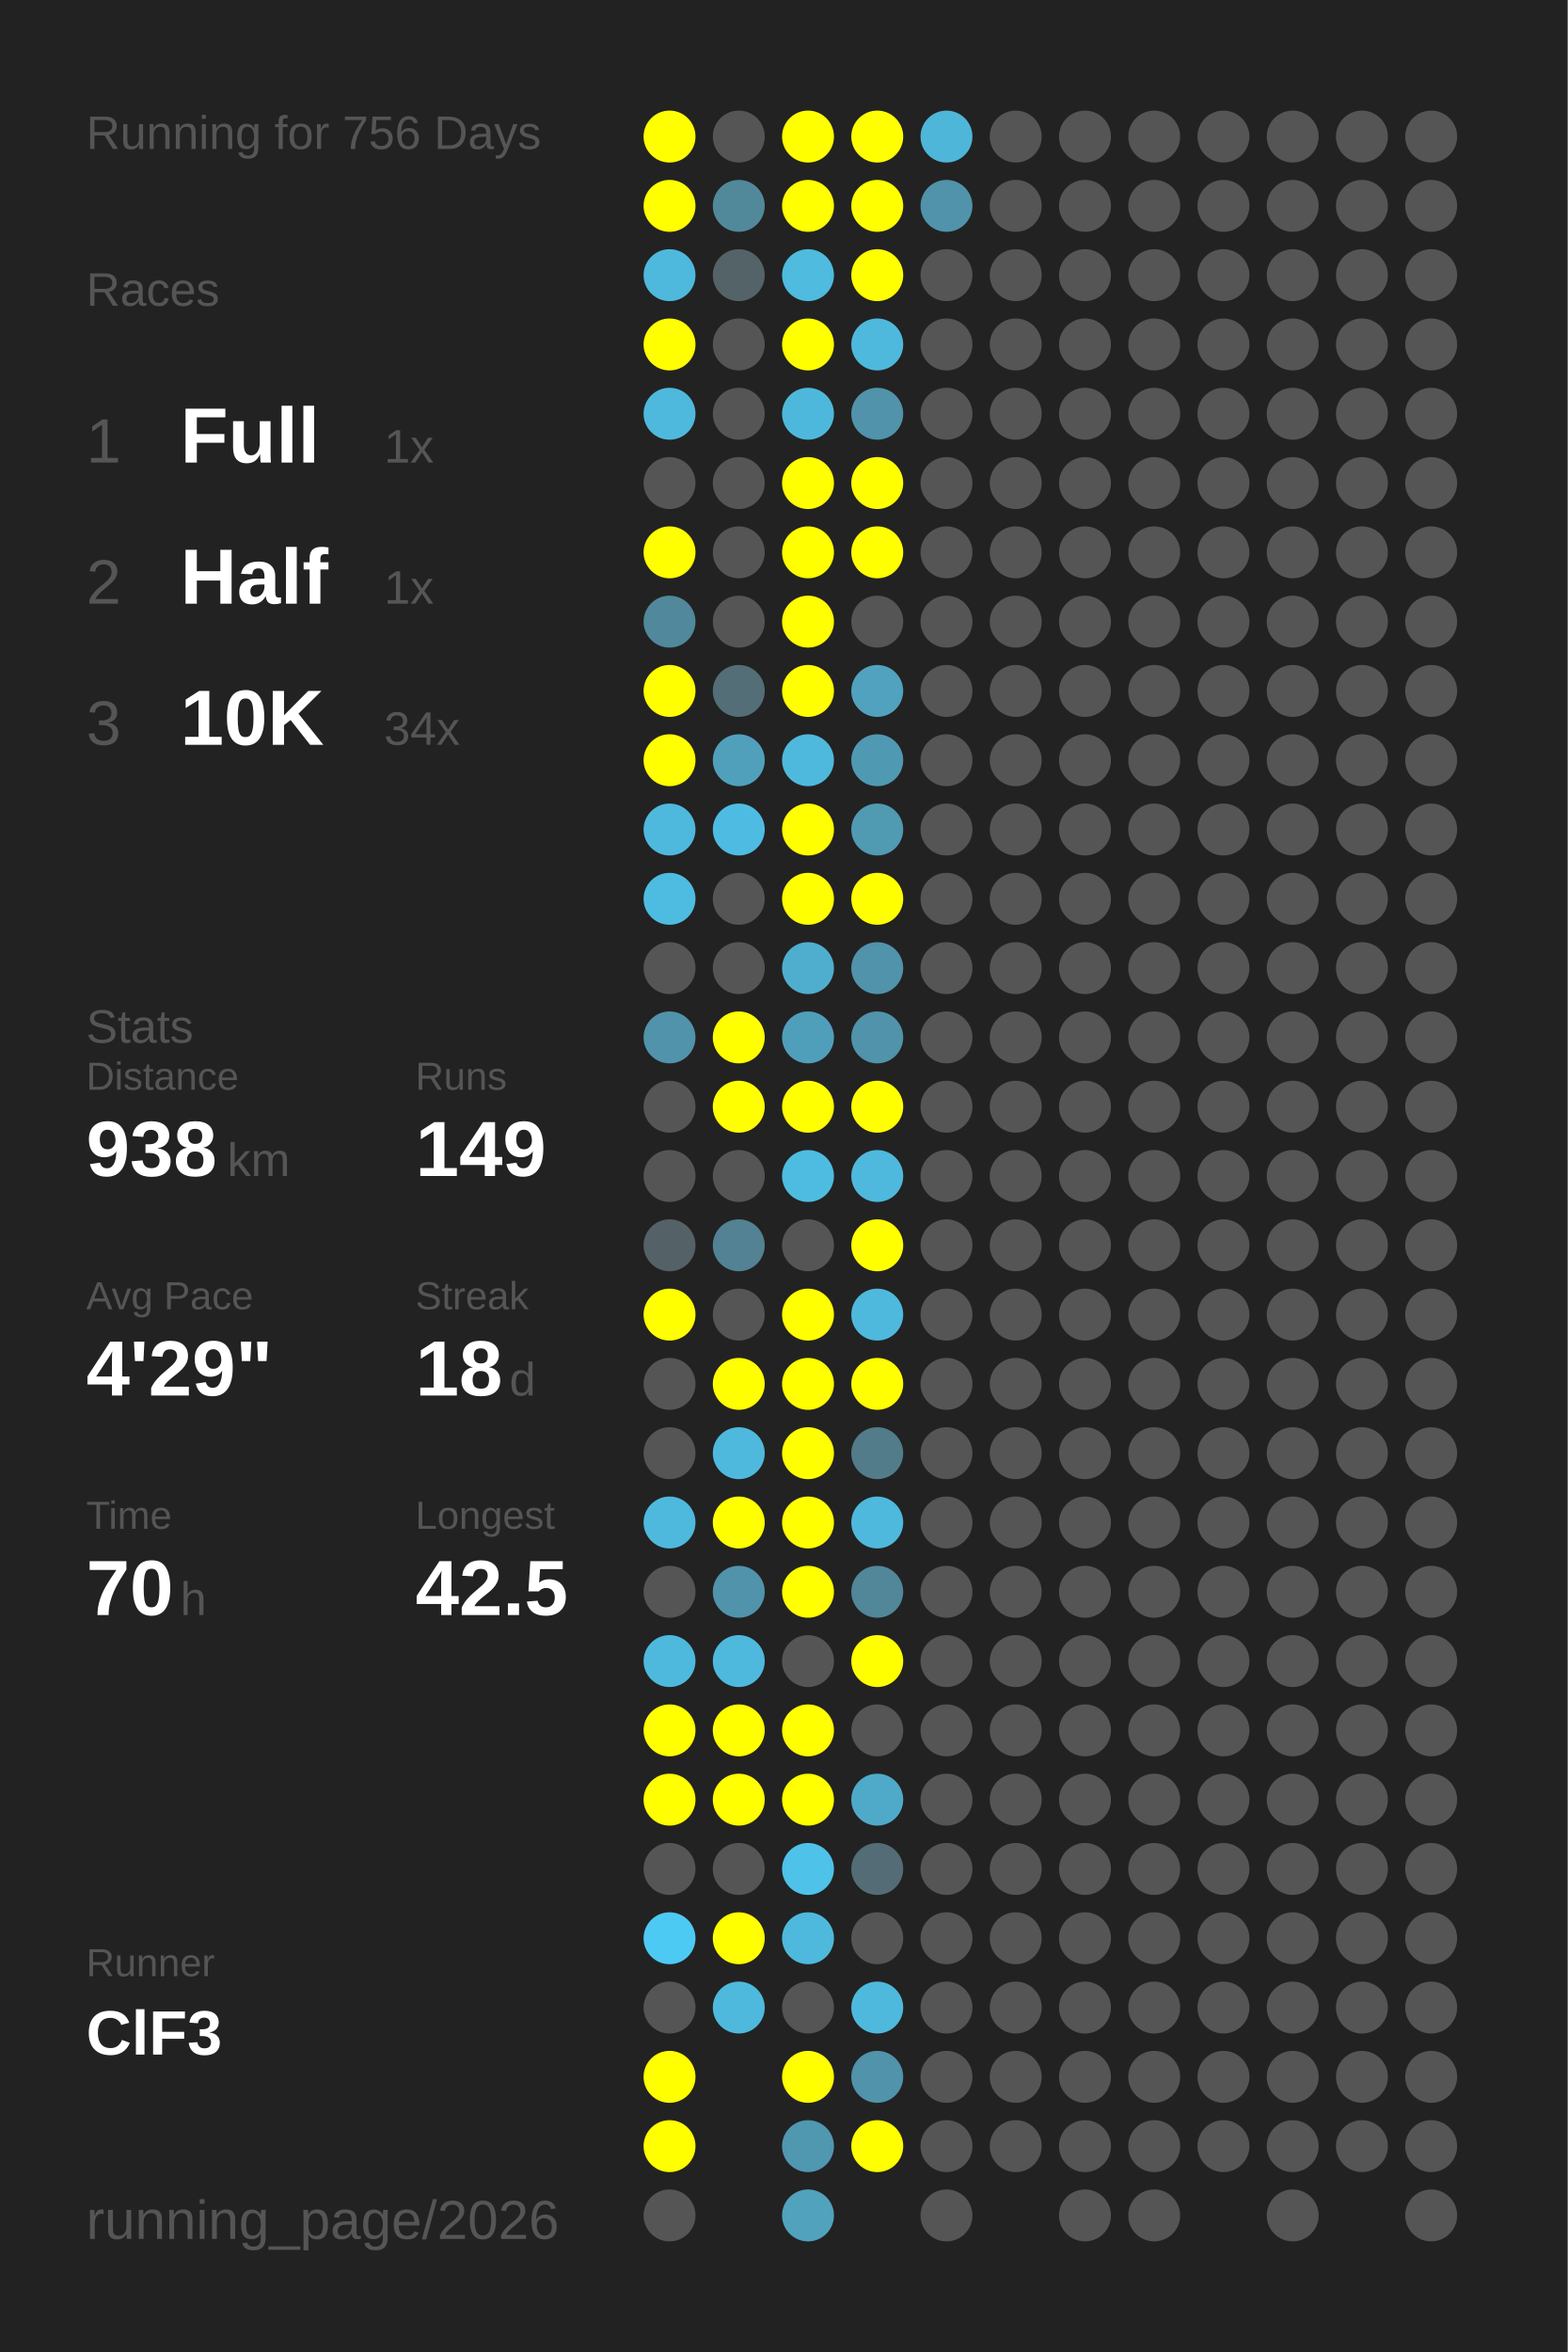
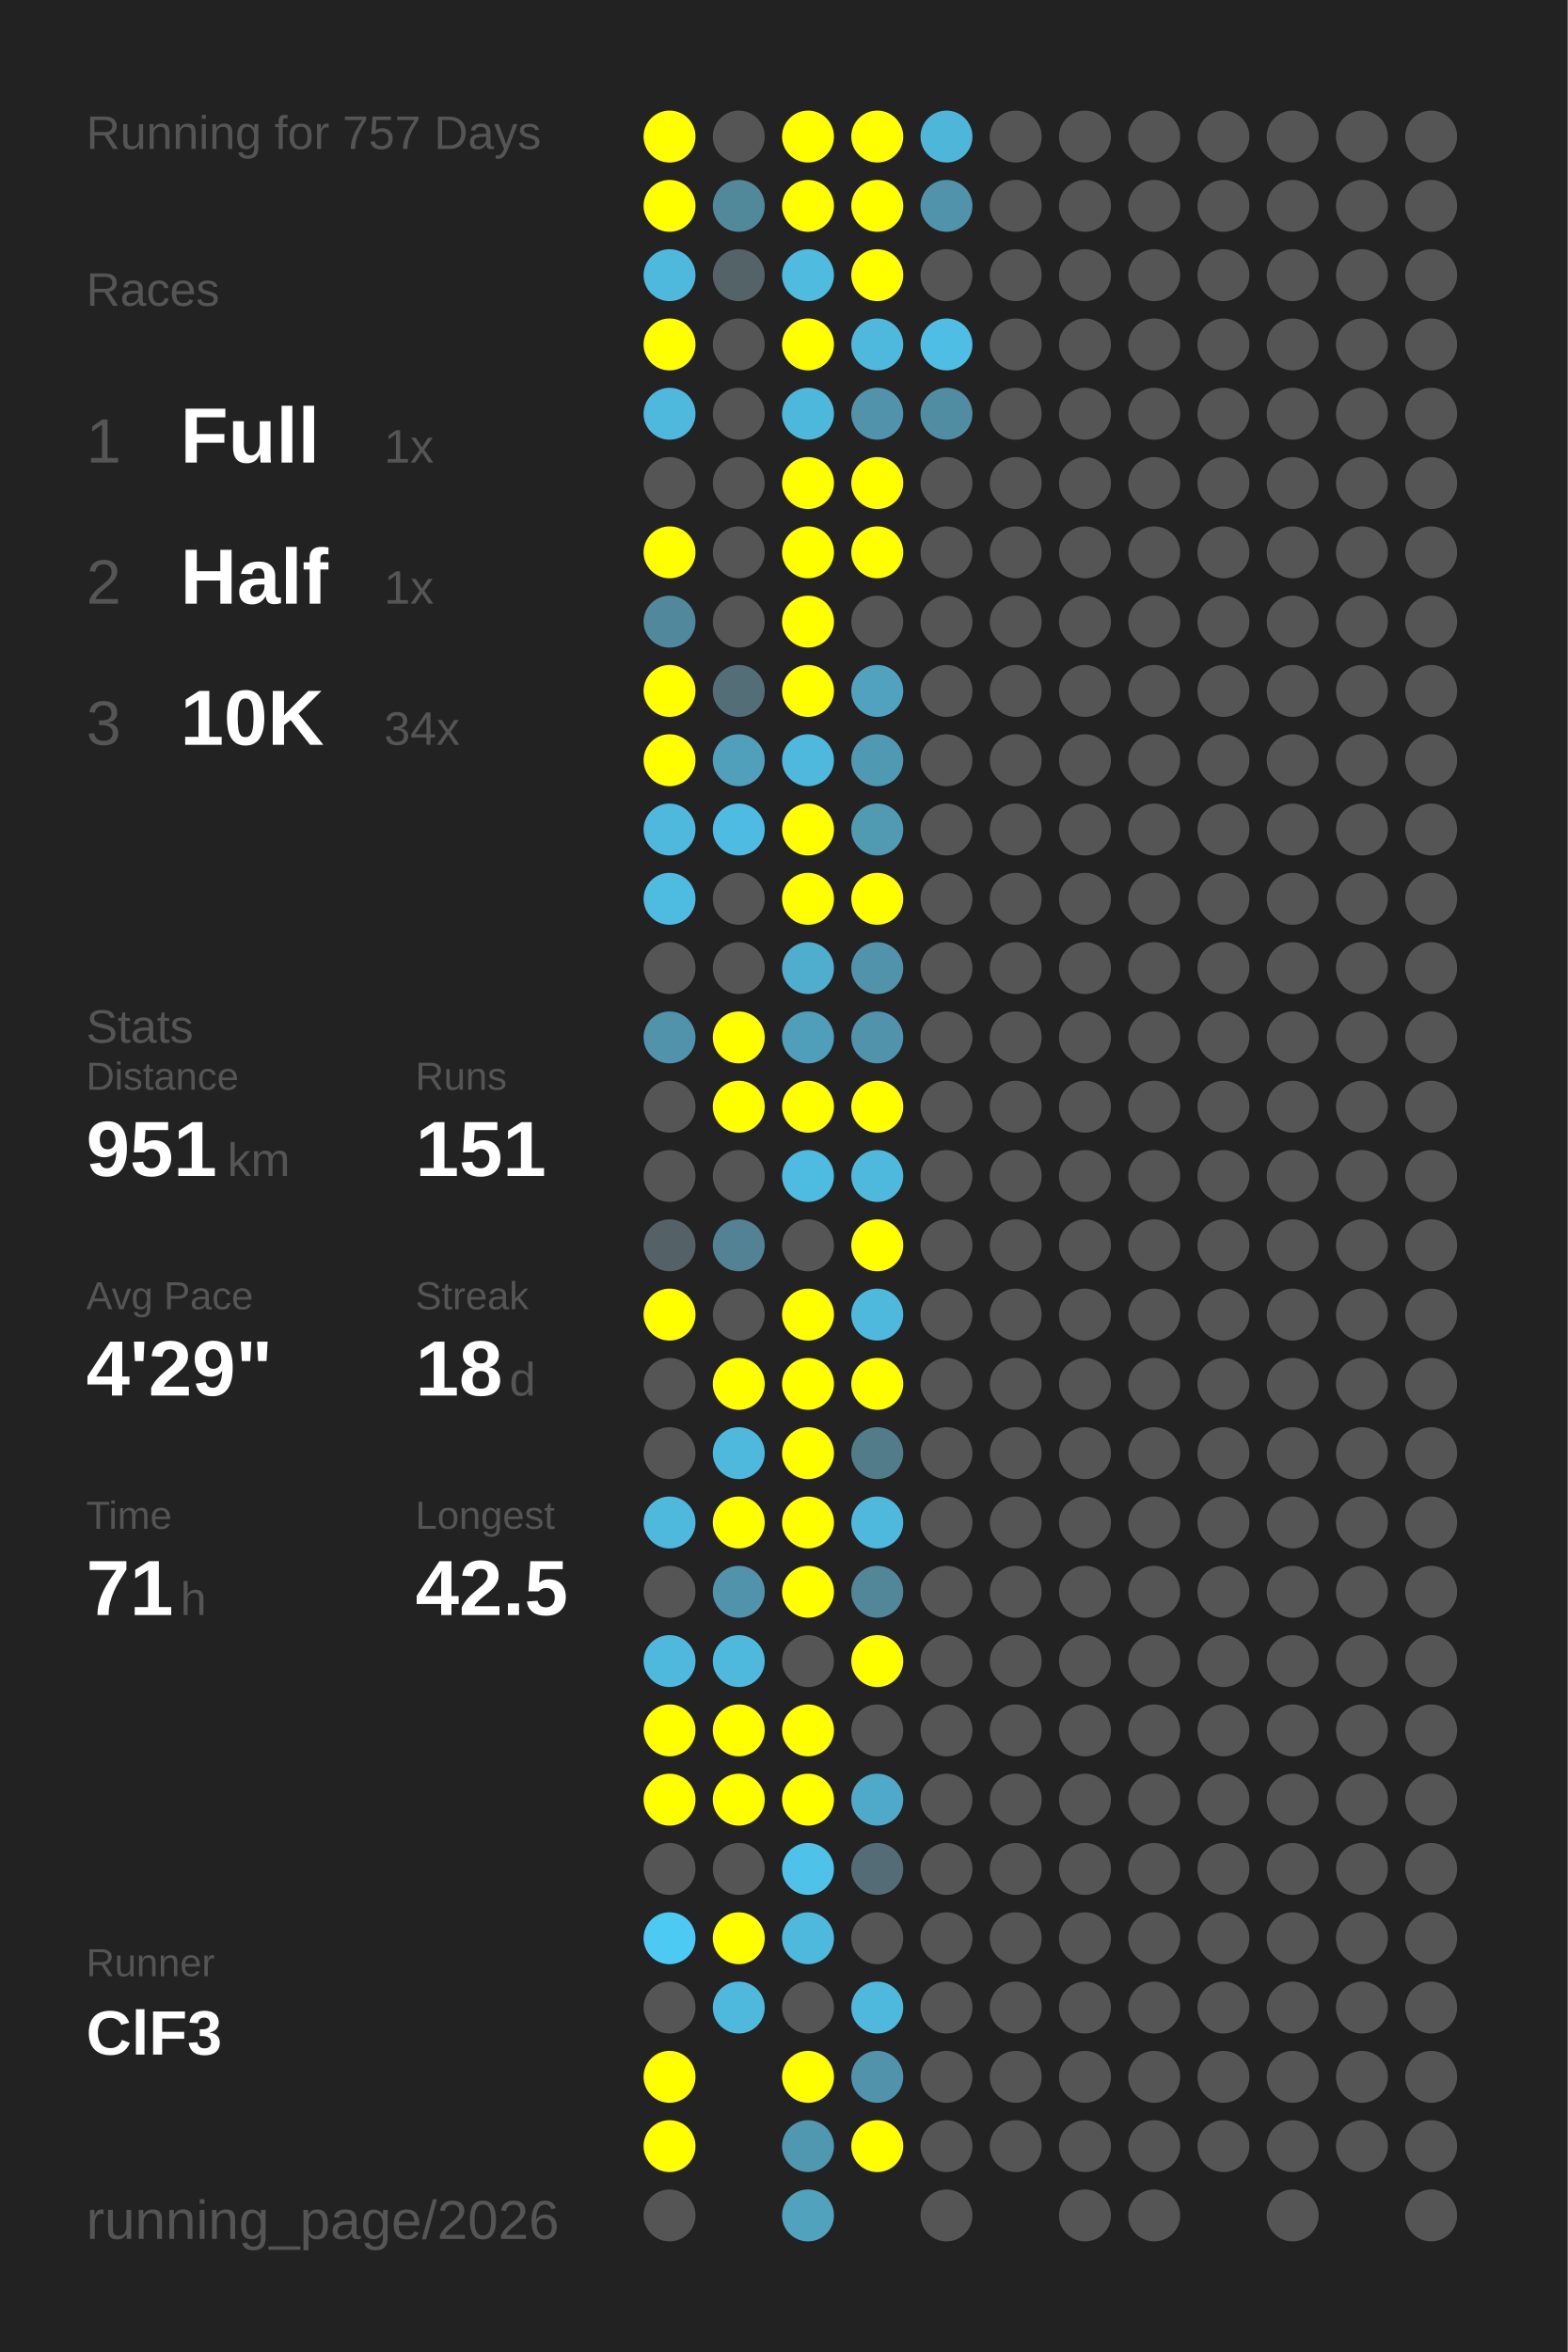
<svg xmlns="http://www.w3.org/2000/svg" baseProfile="full" height="300mm" version="1.1" viewBox="0,0,200,300" width="200mm">
  <defs />
  <rect fill="#222222" height="300" width="200" x="0" y="0" />
-   <text fill="#555555" style="font-size:6px; font-family:Arial;" x="11" y="19">Running for 756 Days</text>
+   <text fill="#555555" style="font-size:6px; font-family:Arial;" x="11" y="19">Running for 757 Days</text>
  <text fill="#555555" style="font-size:6px; font-family:Arial;" x="11" y="39">Races</text>
  <text fill="#555555" style="font-size:8px; font-family:Arial;" x="11" y="59">1</text>
  <text fill="#FFFFFF" style="font-size:10px; font-family:Arial; font-weight:bold;" x="23" y="59">Full</text>
  <text fill="#555555" style="font-size:6px; font-family:Arial;" x="49" y="59">1x</text>
  <text fill="#555555" style="font-size:8px; font-family:Arial;" x="11" y="77">2</text>
  <text fill="#FFFFFF" style="font-size:10px; font-family:Arial; font-weight:bold;" x="23" y="77">Half</text>
  <text fill="#555555" style="font-size:6px; font-family:Arial;" x="49" y="77">1x</text>
  <text fill="#555555" style="font-size:8px; font-family:Arial;" x="11" y="95">3</text>
  <text fill="#FFFFFF" style="font-size:10px; font-family:Arial; font-weight:bold;" x="23" y="95">10K</text>
  <text fill="#555555" style="font-size:6px; font-family:Arial;" x="49" y="95">34x</text>
  <text fill="#555555" style="font-size:6px; font-family:Arial;" x="11" y="133">Stats</text>
  <text fill="#555555" style="font-size:5px; font-family:Arial;" x="11" y="139">Distance</text>
-   <text fill="#FFFFFF" style="font-size:10px; font-family:Arial; font-weight:bold;" x="11" y="150">938</text>
+   <text fill="#FFFFFF" style="font-size:10px; font-family:Arial; font-weight:bold;" x="11" y="150">951</text>
  <text fill="#555555" style="font-size:6px; font-family:Arial;" x="29" y="150">km</text>
  <text fill="#555555" style="font-size:5px; font-family:Arial;" x="53" y="139">Runs</text>
-   <text fill="#FFFFFF" style="font-size:10px; font-family:Arial; font-weight:bold;" x="53" y="150">149</text>
+   <text fill="#FFFFFF" style="font-size:10px; font-family:Arial; font-weight:bold;" x="53" y="150">151</text>
  <text fill="#555555" style="font-size:5px; font-family:Arial;" x="11" y="167">Avg Pace</text>
  <text fill="#FFFFFF" style="font-size:10px; font-family:Arial; font-weight:bold;" x="11" y="178">4'29"</text>
  <text fill="#555555" style="font-size:5px; font-family:Arial;" x="53" y="167">Streak</text>
  <text fill="#FFFFFF" style="font-size:10px; font-family:Arial; font-weight:bold;" x="53" y="178">18</text>
  <text fill="#555555" style="font-size:6px; font-family:Arial;" x="65" y="178">d</text>
  <text fill="#555555" style="font-size:5px; font-family:Arial;" x="11" y="195">Time</text>
-   <text fill="#FFFFFF" style="font-size:10px; font-family:Arial; font-weight:bold;" x="11" y="206">70</text>
+   <text fill="#FFFFFF" style="font-size:10px; font-family:Arial; font-weight:bold;" x="11" y="206">71</text>
  <text fill="#555555" style="font-size:6px; font-family:Arial;" x="23" y="206">h</text>
  <text fill="#555555" style="font-size:5px; font-family:Arial;" x="53" y="195">Longest</text>
  <text fill="#FFFFFF" style="font-size:10px; font-family:Arial; font-weight:bold;" x="53" y="206">42.5</text>
  <text fill="#555555" style="font-size:5px; font-family:Arial;" x="11" y="252.065">Runner</text>
  <text fill="#FFFFFF" style="font-size:8px; font-family:Arial; font-weight:bold;" x="11" y="262.065">ClF3</text>
  <text fill="#555555" style="font-size:7px; font-family:Arial;" x="11" y="285.581">running_page/2026</text>
  <circle cx="85.417" cy="17.419" fill="#FFFF00" r="3.312" />
  <circle cx="85.417" cy="26.258" fill="#FFFF00" r="3.312" />
  <circle cx="85.417" cy="35.097" fill="#4eb9dd" r="3.312" />
  <circle cx="85.417" cy="43.935" fill="#FFFF00" r="3.312" />
  <circle cx="85.417" cy="52.774" fill="#4eb9dd" r="3.312" />
  <circle cx="85.417" cy="61.613" fill="#555555" r="3.312" />
  <circle cx="85.417" cy="70.452" fill="#FFFF00" r="3.312" />
  <circle cx="85.417" cy="79.29" fill="#51889b" r="3.312" />
  <circle cx="85.417" cy="88.129" fill="#FFFF00" r="3.312" />
  <circle cx="85.417" cy="96.968" fill="#FFFF00" r="3.312" />
  <circle cx="85.417" cy="105.806" fill="#4eb9dd" r="3.312" />
  <circle cx="85.417" cy="114.645" fill="#4ebce1" r="3.312" />
  <circle cx="85.417" cy="123.484" fill="#555555" r="3.312" />
  <circle cx="85.417" cy="132.323" fill="#5093aa" r="3.312" />
  <circle cx="85.417" cy="141.161" fill="#555555" r="3.312" />
  <circle cx="85.417" cy="150" fill="#555555" r="3.312" />
  <circle cx="85.417" cy="158.839" fill="#546267" r="3.312" />
  <circle cx="85.417" cy="167.677" fill="#FFFF00" r="3.312" />
  <circle cx="85.417" cy="176.516" fill="#555555" r="3.312" />
  <circle cx="85.417" cy="185.355" fill="#555555" r="3.312" />
  <circle cx="85.417" cy="194.194" fill="#4eb9dd" r="3.312" />
  <circle cx="85.417" cy="203.032" fill="#555555" r="3.312" />
  <circle cx="85.417" cy="211.871" fill="#4eb9dd" r="3.312" />
  <circle cx="85.417" cy="220.71" fill="#FFFF00" r="3.312" />
  <circle cx="85.417" cy="229.548" fill="#FFFF00" r="3.312" />
  <circle cx="85.417" cy="238.387" fill="#555555" r="3.312" />
  <circle cx="85.417" cy="247.226" fill="#4dcaf4" r="3.312" />
  <circle cx="85.417" cy="256.065" fill="#555555" r="3.312" />
  <circle cx="85.417" cy="264.903" fill="#FFFF00" r="3.312" />
  <circle cx="85.417" cy="273.742" fill="#FFFF00" r="3.312" />
  <circle cx="85.417" cy="282.581" fill="#555555" r="3.312" />
  <circle cx="94.25" cy="17.419" fill="#555555" r="3.312" />
  <circle cx="94.25" cy="26.258" fill="#51899b" r="3.312" />
  <circle cx="94.25" cy="35.097" fill="#546368" r="3.312" />
  <circle cx="94.25" cy="43.935" fill="#555555" r="3.312" />
  <circle cx="94.25" cy="52.774" fill="#555555" r="3.312" />
  <circle cx="94.25" cy="61.613" fill="#555555" r="3.312" />
  <circle cx="94.25" cy="70.452" fill="#555555" r="3.312" />
  <circle cx="94.25" cy="79.29" fill="#555555" r="3.312" />
  <circle cx="94.25" cy="88.129" fill="#536e77" r="3.312" />
  <circle cx="94.25" cy="96.968" fill="#50a0bc" r="3.312" />
  <circle cx="94.25" cy="105.806" fill="#4ebce2" r="3.312" />
  <circle cx="94.25" cy="114.645" fill="#555555" r="3.312" />
  <circle cx="94.25" cy="123.484" fill="#555555" r="3.312" />
  <circle cx="94.25" cy="132.323" fill="#FFFF00" r="3.312" />
  <circle cx="94.25" cy="141.161" fill="#FFFF00" r="3.312" />
  <circle cx="94.25" cy="150" fill="#555555" r="3.312" />
  <circle cx="94.25" cy="158.839" fill="#528293" r="3.312" />
  <circle cx="94.25" cy="167.677" fill="#555555" r="3.312" />
  <circle cx="94.25" cy="176.516" fill="#FFFF00" r="3.312" />
  <circle cx="94.25" cy="185.355" fill="#4eb9dd" r="3.312" />
  <circle cx="94.25" cy="194.194" fill="#FFFF00" r="3.312" />
  <circle cx="94.25" cy="203.032" fill="#5093aa" r="3.312" />
  <circle cx="94.25" cy="211.871" fill="#4eb9dd" r="3.312" />
  <circle cx="94.25" cy="220.71" fill="#FFFF00" r="3.312" />
  <circle cx="94.25" cy="229.548" fill="#FFFF00" r="3.312" />
  <circle cx="94.25" cy="238.387" fill="#555555" r="3.312" />
  <circle cx="94.25" cy="247.226" fill="#FFFF00" r="3.312" />
  <circle cx="94.25" cy="256.065" fill="#4eb9dd" r="3.312" />
  <circle cx="103.083" cy="17.419" fill="#FFFF00" r="3.312" />
  <circle cx="103.083" cy="26.258" fill="#FFFF00" r="3.312" />
  <circle cx="103.083" cy="35.097" fill="#4ebbdf" r="3.312" />
  <circle cx="103.083" cy="43.935" fill="#FFFF00" r="3.312" />
  <circle cx="103.083" cy="52.774" fill="#4eb8dc" r="3.312" />
  <circle cx="103.083" cy="61.613" fill="#FFFF00" r="3.312" />
  <circle cx="103.083" cy="70.452" fill="#FFFF00" r="3.312" />
  <circle cx="103.083" cy="79.29" fill="#FFFF00" r="3.312" />
  <circle cx="103.083" cy="88.129" fill="#FFFF00" r="3.312" />
  <circle cx="103.083" cy="96.968" fill="#4eb9dd" r="3.312" />
  <circle cx="103.083" cy="105.806" fill="#FFFF00" r="3.312" />
  <circle cx="103.083" cy="114.645" fill="#FFFF00" r="3.312" />
  <circle cx="103.083" cy="123.484" fill="#4faece" r="3.312" />
  <circle cx="103.083" cy="132.323" fill="#509fba" r="3.312" />
  <circle cx="103.083" cy="141.161" fill="#FFFF00" r="3.312" />
  <circle cx="103.083" cy="150" fill="#4ebce1" r="3.312" />
  <circle cx="103.083" cy="158.839" fill="#555555" r="3.312" />
  <circle cx="103.083" cy="167.677" fill="#FFFF00" r="3.312" />
  <circle cx="103.083" cy="176.516" fill="#FFFF00" r="3.312" />
  <circle cx="103.083" cy="185.355" fill="#FFFF00" r="3.312" />
  <circle cx="103.083" cy="194.194" fill="#FFFF00" r="3.312" />
  <circle cx="103.083" cy="203.032" fill="#FFFF00" r="3.312" />
  <circle cx="103.083" cy="211.871" fill="#555555" r="3.312" />
  <circle cx="103.083" cy="220.71" fill="#FFFF00" r="3.312" />
  <circle cx="103.083" cy="229.548" fill="#FFFF00" r="3.312" />
  <circle cx="103.083" cy="238.387" fill="#4ec2e9" r="3.312" />
  <circle cx="103.083" cy="247.226" fill="#4eb9dd" r="3.312" />
  <circle cx="103.083" cy="256.065" fill="#555555" r="3.312" />
  <circle cx="103.083" cy="264.903" fill="#FFFF00" r="3.312" />
  <circle cx="103.083" cy="273.742" fill="#5097b0" r="3.312" />
  <circle cx="103.083" cy="282.581" fill="#50a2bd" r="3.312" />
  <circle cx="111.917" cy="17.419" fill="#FFFF00" r="3.312" />
  <circle cx="111.917" cy="26.258" fill="#FFFF00" r="3.312" />
  <circle cx="111.917" cy="35.097" fill="#FFFF00" r="3.312" />
  <circle cx="111.917" cy="43.935" fill="#4eb9dd" r="3.312" />
  <circle cx="111.917" cy="52.774" fill="#5093aa" r="3.312" />
  <circle cx="111.917" cy="61.613" fill="#FFFF00" r="3.312" />
  <circle cx="111.917" cy="70.452" fill="#FFFF00" r="3.312" />
  <circle cx="111.917" cy="79.29" fill="#555555" r="3.312" />
  <circle cx="111.917" cy="88.129" fill="#50a2be" r="3.312" />
  <circle cx="111.917" cy="96.968" fill="#5099b2" r="3.312" />
  <circle cx="111.917" cy="105.806" fill="#509ab2" r="3.312" />
  <circle cx="111.917" cy="114.645" fill="#FFFF00" r="3.312" />
  <circle cx="111.917" cy="123.484" fill="#5093aa" r="3.312" />
  <circle cx="111.917" cy="132.323" fill="#5093aa" r="3.312" />
  <circle cx="111.917" cy="141.161" fill="#FFFF00" r="3.312" />
  <circle cx="111.917" cy="150" fill="#4eb9dd" r="3.312" />
  <circle cx="111.917" cy="158.839" fill="#FFFF00" r="3.312" />
  <circle cx="111.917" cy="167.677" fill="#4eb9dd" r="3.312" />
  <circle cx="111.917" cy="176.516" fill="#FFFF00" r="3.312" />
  <circle cx="111.917" cy="185.355" fill="#527c8a" r="3.312" />
  <circle cx="111.917" cy="194.194" fill="#4eb9dd" r="3.312" />
  <circle cx="111.917" cy="203.032" fill="#518799" r="3.312" />
  <circle cx="111.917" cy="211.871" fill="#FFFF00" r="3.312" />
  <circle cx="111.917" cy="220.71" fill="#555555" r="3.312" />
  <circle cx="111.917" cy="229.548" fill="#4faac9" r="3.312" />
  <circle cx="111.917" cy="238.387" fill="#536c75" r="3.312" />
  <circle cx="111.917" cy="247.226" fill="#555555" r="3.312" />
  <circle cx="111.917" cy="256.065" fill="#4eb9dd" r="3.312" />
  <circle cx="111.917" cy="264.903" fill="#5093aa" r="3.312" />
  <circle cx="111.917" cy="273.742" fill="#FFFF00" r="3.312" />
  <circle cx="120.75" cy="17.419" fill="#4eb6d9" r="3.312" />
  <circle cx="120.75" cy="26.258" fill="#5093aa" r="3.312" />
  <circle cx="120.75" cy="35.097" fill="#555555" r="3.312" />
-   <circle cx="120.75" cy="43.935" fill="#555555" r="3.312" />
-   <circle cx="120.75" cy="52.774" fill="#555555" r="3.312" />
+   <circle cx="120.75" cy="43.935" fill="#4ebee4" r="3.312" />
+   <circle cx="120.75" cy="52.774" fill="#518da2" r="3.312" />
  <circle cx="120.75" cy="61.613" fill="#555555" r="3.312" />
  <circle cx="120.75" cy="70.452" fill="#555555" r="3.312" />
  <circle cx="120.75" cy="79.29" fill="#555555" r="3.312" />
  <circle cx="120.75" cy="88.129" fill="#555555" r="3.312" />
  <circle cx="120.75" cy="96.968" fill="#555555" r="3.312" />
  <circle cx="120.75" cy="105.806" fill="#555555" r="3.312" />
  <circle cx="120.75" cy="114.645" fill="#555555" r="3.312" />
  <circle cx="120.75" cy="123.484" fill="#555555" r="3.312" />
  <circle cx="120.75" cy="132.323" fill="#555555" r="3.312" />
  <circle cx="120.75" cy="141.161" fill="#555555" r="3.312" />
  <circle cx="120.75" cy="150" fill="#555555" r="3.312" />
  <circle cx="120.75" cy="158.839" fill="#555555" r="3.312" />
  <circle cx="120.75" cy="167.677" fill="#555555" r="3.312" />
  <circle cx="120.75" cy="176.516" fill="#555555" r="3.312" />
  <circle cx="120.75" cy="185.355" fill="#555555" r="3.312" />
  <circle cx="120.75" cy="194.194" fill="#555555" r="3.312" />
  <circle cx="120.75" cy="203.032" fill="#555555" r="3.312" />
  <circle cx="120.75" cy="211.871" fill="#555555" r="3.312" />
  <circle cx="120.75" cy="220.71" fill="#555555" r="3.312" />
  <circle cx="120.75" cy="229.548" fill="#555555" r="3.312" />
  <circle cx="120.75" cy="238.387" fill="#555555" r="3.312" />
  <circle cx="120.75" cy="247.226" fill="#555555" r="3.312" />
  <circle cx="120.75" cy="256.065" fill="#555555" r="3.312" />
  <circle cx="120.75" cy="264.903" fill="#555555" r="3.312" />
  <circle cx="120.75" cy="273.742" fill="#555555" r="3.312" />
  <circle cx="120.75" cy="282.581" fill="#555555" r="3.312" />
  <circle cx="129.583" cy="17.419" fill="#555555" r="3.312" />
  <circle cx="129.583" cy="26.258" fill="#555555" r="3.312" />
  <circle cx="129.583" cy="35.097" fill="#555555" r="3.312" />
  <circle cx="129.583" cy="43.935" fill="#555555" r="3.312" />
  <circle cx="129.583" cy="52.774" fill="#555555" r="3.312" />
  <circle cx="129.583" cy="61.613" fill="#555555" r="3.312" />
  <circle cx="129.583" cy="70.452" fill="#555555" r="3.312" />
  <circle cx="129.583" cy="79.29" fill="#555555" r="3.312" />
  <circle cx="129.583" cy="88.129" fill="#555555" r="3.312" />
  <circle cx="129.583" cy="96.968" fill="#555555" r="3.312" />
  <circle cx="129.583" cy="105.806" fill="#555555" r="3.312" />
  <circle cx="129.583" cy="114.645" fill="#555555" r="3.312" />
  <circle cx="129.583" cy="123.484" fill="#555555" r="3.312" />
  <circle cx="129.583" cy="132.323" fill="#555555" r="3.312" />
  <circle cx="129.583" cy="141.161" fill="#555555" r="3.312" />
  <circle cx="129.583" cy="150" fill="#555555" r="3.312" />
  <circle cx="129.583" cy="158.839" fill="#555555" r="3.312" />
  <circle cx="129.583" cy="167.677" fill="#555555" r="3.312" />
  <circle cx="129.583" cy="176.516" fill="#555555" r="3.312" />
  <circle cx="129.583" cy="185.355" fill="#555555" r="3.312" />
  <circle cx="129.583" cy="194.194" fill="#555555" r="3.312" />
  <circle cx="129.583" cy="203.032" fill="#555555" r="3.312" />
  <circle cx="129.583" cy="211.871" fill="#555555" r="3.312" />
  <circle cx="129.583" cy="220.71" fill="#555555" r="3.312" />
  <circle cx="129.583" cy="229.548" fill="#555555" r="3.312" />
  <circle cx="129.583" cy="238.387" fill="#555555" r="3.312" />
  <circle cx="129.583" cy="247.226" fill="#555555" r="3.312" />
  <circle cx="129.583" cy="256.065" fill="#555555" r="3.312" />
  <circle cx="129.583" cy="264.903" fill="#555555" r="3.312" />
  <circle cx="129.583" cy="273.742" fill="#555555" r="3.312" />
  <circle cx="138.417" cy="17.419" fill="#555555" r="3.312" />
  <circle cx="138.417" cy="26.258" fill="#555555" r="3.312" />
  <circle cx="138.417" cy="35.097" fill="#555555" r="3.312" />
  <circle cx="138.417" cy="43.935" fill="#555555" r="3.312" />
  <circle cx="138.417" cy="52.774" fill="#555555" r="3.312" />
  <circle cx="138.417" cy="61.613" fill="#555555" r="3.312" />
  <circle cx="138.417" cy="70.452" fill="#555555" r="3.312" />
  <circle cx="138.417" cy="79.29" fill="#555555" r="3.312" />
  <circle cx="138.417" cy="88.129" fill="#555555" r="3.312" />
  <circle cx="138.417" cy="96.968" fill="#555555" r="3.312" />
  <circle cx="138.417" cy="105.806" fill="#555555" r="3.312" />
  <circle cx="138.417" cy="114.645" fill="#555555" r="3.312" />
  <circle cx="138.417" cy="123.484" fill="#555555" r="3.312" />
  <circle cx="138.417" cy="132.323" fill="#555555" r="3.312" />
  <circle cx="138.417" cy="141.161" fill="#555555" r="3.312" />
  <circle cx="138.417" cy="150" fill="#555555" r="3.312" />
  <circle cx="138.417" cy="158.839" fill="#555555" r="3.312" />
  <circle cx="138.417" cy="167.677" fill="#555555" r="3.312" />
  <circle cx="138.417" cy="176.516" fill="#555555" r="3.312" />
  <circle cx="138.417" cy="185.355" fill="#555555" r="3.312" />
  <circle cx="138.417" cy="194.194" fill="#555555" r="3.312" />
  <circle cx="138.417" cy="203.032" fill="#555555" r="3.312" />
  <circle cx="138.417" cy="211.871" fill="#555555" r="3.312" />
  <circle cx="138.417" cy="220.71" fill="#555555" r="3.312" />
  <circle cx="138.417" cy="229.548" fill="#555555" r="3.312" />
  <circle cx="138.417" cy="238.387" fill="#555555" r="3.312" />
  <circle cx="138.417" cy="247.226" fill="#555555" r="3.312" />
  <circle cx="138.417" cy="256.065" fill="#555555" r="3.312" />
  <circle cx="138.417" cy="264.903" fill="#555555" r="3.312" />
  <circle cx="138.417" cy="273.742" fill="#555555" r="3.312" />
  <circle cx="138.417" cy="282.581" fill="#555555" r="3.312" />
  <circle cx="147.25" cy="17.419" fill="#555555" r="3.312" />
  <circle cx="147.25" cy="26.258" fill="#555555" r="3.312" />
  <circle cx="147.25" cy="35.097" fill="#555555" r="3.312" />
  <circle cx="147.25" cy="43.935" fill="#555555" r="3.312" />
  <circle cx="147.25" cy="52.774" fill="#555555" r="3.312" />
  <circle cx="147.25" cy="61.613" fill="#555555" r="3.312" />
  <circle cx="147.25" cy="70.452" fill="#555555" r="3.312" />
  <circle cx="147.25" cy="79.29" fill="#555555" r="3.312" />
  <circle cx="147.25" cy="88.129" fill="#555555" r="3.312" />
  <circle cx="147.25" cy="96.968" fill="#555555" r="3.312" />
  <circle cx="147.25" cy="105.806" fill="#555555" r="3.312" />
  <circle cx="147.25" cy="114.645" fill="#555555" r="3.312" />
  <circle cx="147.25" cy="123.484" fill="#555555" r="3.312" />
  <circle cx="147.25" cy="132.323" fill="#555555" r="3.312" />
  <circle cx="147.25" cy="141.161" fill="#555555" r="3.312" />
  <circle cx="147.25" cy="150" fill="#555555" r="3.312" />
  <circle cx="147.25" cy="158.839" fill="#555555" r="3.312" />
  <circle cx="147.25" cy="167.677" fill="#555555" r="3.312" />
  <circle cx="147.25" cy="176.516" fill="#555555" r="3.312" />
  <circle cx="147.25" cy="185.355" fill="#555555" r="3.312" />
  <circle cx="147.25" cy="194.194" fill="#555555" r="3.312" />
  <circle cx="147.25" cy="203.032" fill="#555555" r="3.312" />
  <circle cx="147.25" cy="211.871" fill="#555555" r="3.312" />
  <circle cx="147.25" cy="220.71" fill="#555555" r="3.312" />
  <circle cx="147.25" cy="229.548" fill="#555555" r="3.312" />
  <circle cx="147.25" cy="238.387" fill="#555555" r="3.312" />
  <circle cx="147.25" cy="247.226" fill="#555555" r="3.312" />
  <circle cx="147.25" cy="256.065" fill="#555555" r="3.312" />
  <circle cx="147.25" cy="264.903" fill="#555555" r="3.312" />
  <circle cx="147.25" cy="273.742" fill="#555555" r="3.312" />
  <circle cx="147.25" cy="282.581" fill="#555555" r="3.312" />
  <circle cx="156.083" cy="17.419" fill="#555555" r="3.312" />
  <circle cx="156.083" cy="26.258" fill="#555555" r="3.312" />
  <circle cx="156.083" cy="35.097" fill="#555555" r="3.312" />
  <circle cx="156.083" cy="43.935" fill="#555555" r="3.312" />
  <circle cx="156.083" cy="52.774" fill="#555555" r="3.312" />
  <circle cx="156.083" cy="61.613" fill="#555555" r="3.312" />
  <circle cx="156.083" cy="70.452" fill="#555555" r="3.312" />
  <circle cx="156.083" cy="79.29" fill="#555555" r="3.312" />
  <circle cx="156.083" cy="88.129" fill="#555555" r="3.312" />
  <circle cx="156.083" cy="96.968" fill="#555555" r="3.312" />
  <circle cx="156.083" cy="105.806" fill="#555555" r="3.312" />
  <circle cx="156.083" cy="114.645" fill="#555555" r="3.312" />
  <circle cx="156.083" cy="123.484" fill="#555555" r="3.312" />
  <circle cx="156.083" cy="132.323" fill="#555555" r="3.312" />
  <circle cx="156.083" cy="141.161" fill="#555555" r="3.312" />
  <circle cx="156.083" cy="150" fill="#555555" r="3.312" />
  <circle cx="156.083" cy="158.839" fill="#555555" r="3.312" />
  <circle cx="156.083" cy="167.677" fill="#555555" r="3.312" />
  <circle cx="156.083" cy="176.516" fill="#555555" r="3.312" />
  <circle cx="156.083" cy="185.355" fill="#555555" r="3.312" />
  <circle cx="156.083" cy="194.194" fill="#555555" r="3.312" />
  <circle cx="156.083" cy="203.032" fill="#555555" r="3.312" />
  <circle cx="156.083" cy="211.871" fill="#555555" r="3.312" />
  <circle cx="156.083" cy="220.71" fill="#555555" r="3.312" />
  <circle cx="156.083" cy="229.548" fill="#555555" r="3.312" />
  <circle cx="156.083" cy="238.387" fill="#555555" r="3.312" />
  <circle cx="156.083" cy="247.226" fill="#555555" r="3.312" />
  <circle cx="156.083" cy="256.065" fill="#555555" r="3.312" />
  <circle cx="156.083" cy="264.903" fill="#555555" r="3.312" />
  <circle cx="156.083" cy="273.742" fill="#555555" r="3.312" />
  <circle cx="164.917" cy="17.419" fill="#555555" r="3.312" />
  <circle cx="164.917" cy="26.258" fill="#555555" r="3.312" />
  <circle cx="164.917" cy="35.097" fill="#555555" r="3.312" />
  <circle cx="164.917" cy="43.935" fill="#555555" r="3.312" />
  <circle cx="164.917" cy="52.774" fill="#555555" r="3.312" />
  <circle cx="164.917" cy="61.613" fill="#555555" r="3.312" />
  <circle cx="164.917" cy="70.452" fill="#555555" r="3.312" />
  <circle cx="164.917" cy="79.29" fill="#555555" r="3.312" />
  <circle cx="164.917" cy="88.129" fill="#555555" r="3.312" />
  <circle cx="164.917" cy="96.968" fill="#555555" r="3.312" />
  <circle cx="164.917" cy="105.806" fill="#555555" r="3.312" />
  <circle cx="164.917" cy="114.645" fill="#555555" r="3.312" />
  <circle cx="164.917" cy="123.484" fill="#555555" r="3.312" />
  <circle cx="164.917" cy="132.323" fill="#555555" r="3.312" />
  <circle cx="164.917" cy="141.161" fill="#555555" r="3.312" />
  <circle cx="164.917" cy="150" fill="#555555" r="3.312" />
  <circle cx="164.917" cy="158.839" fill="#555555" r="3.312" />
  <circle cx="164.917" cy="167.677" fill="#555555" r="3.312" />
  <circle cx="164.917" cy="176.516" fill="#555555" r="3.312" />
  <circle cx="164.917" cy="185.355" fill="#555555" r="3.312" />
  <circle cx="164.917" cy="194.194" fill="#555555" r="3.312" />
  <circle cx="164.917" cy="203.032" fill="#555555" r="3.312" />
  <circle cx="164.917" cy="211.871" fill="#555555" r="3.312" />
  <circle cx="164.917" cy="220.71" fill="#555555" r="3.312" />
  <circle cx="164.917" cy="229.548" fill="#555555" r="3.312" />
  <circle cx="164.917" cy="238.387" fill="#555555" r="3.312" />
  <circle cx="164.917" cy="247.226" fill="#555555" r="3.312" />
  <circle cx="164.917" cy="256.065" fill="#555555" r="3.312" />
  <circle cx="164.917" cy="264.903" fill="#555555" r="3.312" />
  <circle cx="164.917" cy="273.742" fill="#555555" r="3.312" />
  <circle cx="164.917" cy="282.581" fill="#555555" r="3.312" />
  <circle cx="173.75" cy="17.419" fill="#555555" r="3.312" />
  <circle cx="173.75" cy="26.258" fill="#555555" r="3.312" />
  <circle cx="173.75" cy="35.097" fill="#555555" r="3.312" />
  <circle cx="173.75" cy="43.935" fill="#555555" r="3.312" />
  <circle cx="173.75" cy="52.774" fill="#555555" r="3.312" />
  <circle cx="173.75" cy="61.613" fill="#555555" r="3.312" />
  <circle cx="173.75" cy="70.452" fill="#555555" r="3.312" />
  <circle cx="173.75" cy="79.29" fill="#555555" r="3.312" />
  <circle cx="173.75" cy="88.129" fill="#555555" r="3.312" />
  <circle cx="173.75" cy="96.968" fill="#555555" r="3.312" />
  <circle cx="173.75" cy="105.806" fill="#555555" r="3.312" />
  <circle cx="173.75" cy="114.645" fill="#555555" r="3.312" />
  <circle cx="173.75" cy="123.484" fill="#555555" r="3.312" />
  <circle cx="173.75" cy="132.323" fill="#555555" r="3.312" />
  <circle cx="173.75" cy="141.161" fill="#555555" r="3.312" />
  <circle cx="173.75" cy="150" fill="#555555" r="3.312" />
  <circle cx="173.75" cy="158.839" fill="#555555" r="3.312" />
  <circle cx="173.75" cy="167.677" fill="#555555" r="3.312" />
  <circle cx="173.75" cy="176.516" fill="#555555" r="3.312" />
  <circle cx="173.75" cy="185.355" fill="#555555" r="3.312" />
  <circle cx="173.75" cy="194.194" fill="#555555" r="3.312" />
  <circle cx="173.75" cy="203.032" fill="#555555" r="3.312" />
  <circle cx="173.75" cy="211.871" fill="#555555" r="3.312" />
  <circle cx="173.75" cy="220.71" fill="#555555" r="3.312" />
  <circle cx="173.75" cy="229.548" fill="#555555" r="3.312" />
  <circle cx="173.75" cy="238.387" fill="#555555" r="3.312" />
  <circle cx="173.75" cy="247.226" fill="#555555" r="3.312" />
  <circle cx="173.75" cy="256.065" fill="#555555" r="3.312" />
  <circle cx="173.75" cy="264.903" fill="#555555" r="3.312" />
  <circle cx="173.75" cy="273.742" fill="#555555" r="3.312" />
  <circle cx="182.583" cy="17.419" fill="#555555" r="3.312" />
  <circle cx="182.583" cy="26.258" fill="#555555" r="3.312" />
  <circle cx="182.583" cy="35.097" fill="#555555" r="3.312" />
  <circle cx="182.583" cy="43.935" fill="#555555" r="3.312" />
  <circle cx="182.583" cy="52.774" fill="#555555" r="3.312" />
  <circle cx="182.583" cy="61.613" fill="#555555" r="3.312" />
  <circle cx="182.583" cy="70.452" fill="#555555" r="3.312" />
  <circle cx="182.583" cy="79.29" fill="#555555" r="3.312" />
  <circle cx="182.583" cy="88.129" fill="#555555" r="3.312" />
  <circle cx="182.583" cy="96.968" fill="#555555" r="3.312" />
  <circle cx="182.583" cy="105.806" fill="#555555" r="3.312" />
  <circle cx="182.583" cy="114.645" fill="#555555" r="3.312" />
  <circle cx="182.583" cy="123.484" fill="#555555" r="3.312" />
  <circle cx="182.583" cy="132.323" fill="#555555" r="3.312" />
  <circle cx="182.583" cy="141.161" fill="#555555" r="3.312" />
  <circle cx="182.583" cy="150" fill="#555555" r="3.312" />
  <circle cx="182.583" cy="158.839" fill="#555555" r="3.312" />
  <circle cx="182.583" cy="167.677" fill="#555555" r="3.312" />
  <circle cx="182.583" cy="176.516" fill="#555555" r="3.312" />
  <circle cx="182.583" cy="185.355" fill="#555555" r="3.312" />
  <circle cx="182.583" cy="194.194" fill="#555555" r="3.312" />
  <circle cx="182.583" cy="203.032" fill="#555555" r="3.312" />
  <circle cx="182.583" cy="211.871" fill="#555555" r="3.312" />
  <circle cx="182.583" cy="220.71" fill="#555555" r="3.312" />
  <circle cx="182.583" cy="229.548" fill="#555555" r="3.312" />
  <circle cx="182.583" cy="238.387" fill="#555555" r="3.312" />
  <circle cx="182.583" cy="247.226" fill="#555555" r="3.312" />
  <circle cx="182.583" cy="256.065" fill="#555555" r="3.312" />
  <circle cx="182.583" cy="264.903" fill="#555555" r="3.312" />
  <circle cx="182.583" cy="273.742" fill="#555555" r="3.312" />
  <circle cx="182.583" cy="282.581" fill="#555555" r="3.312" />
</svg>
